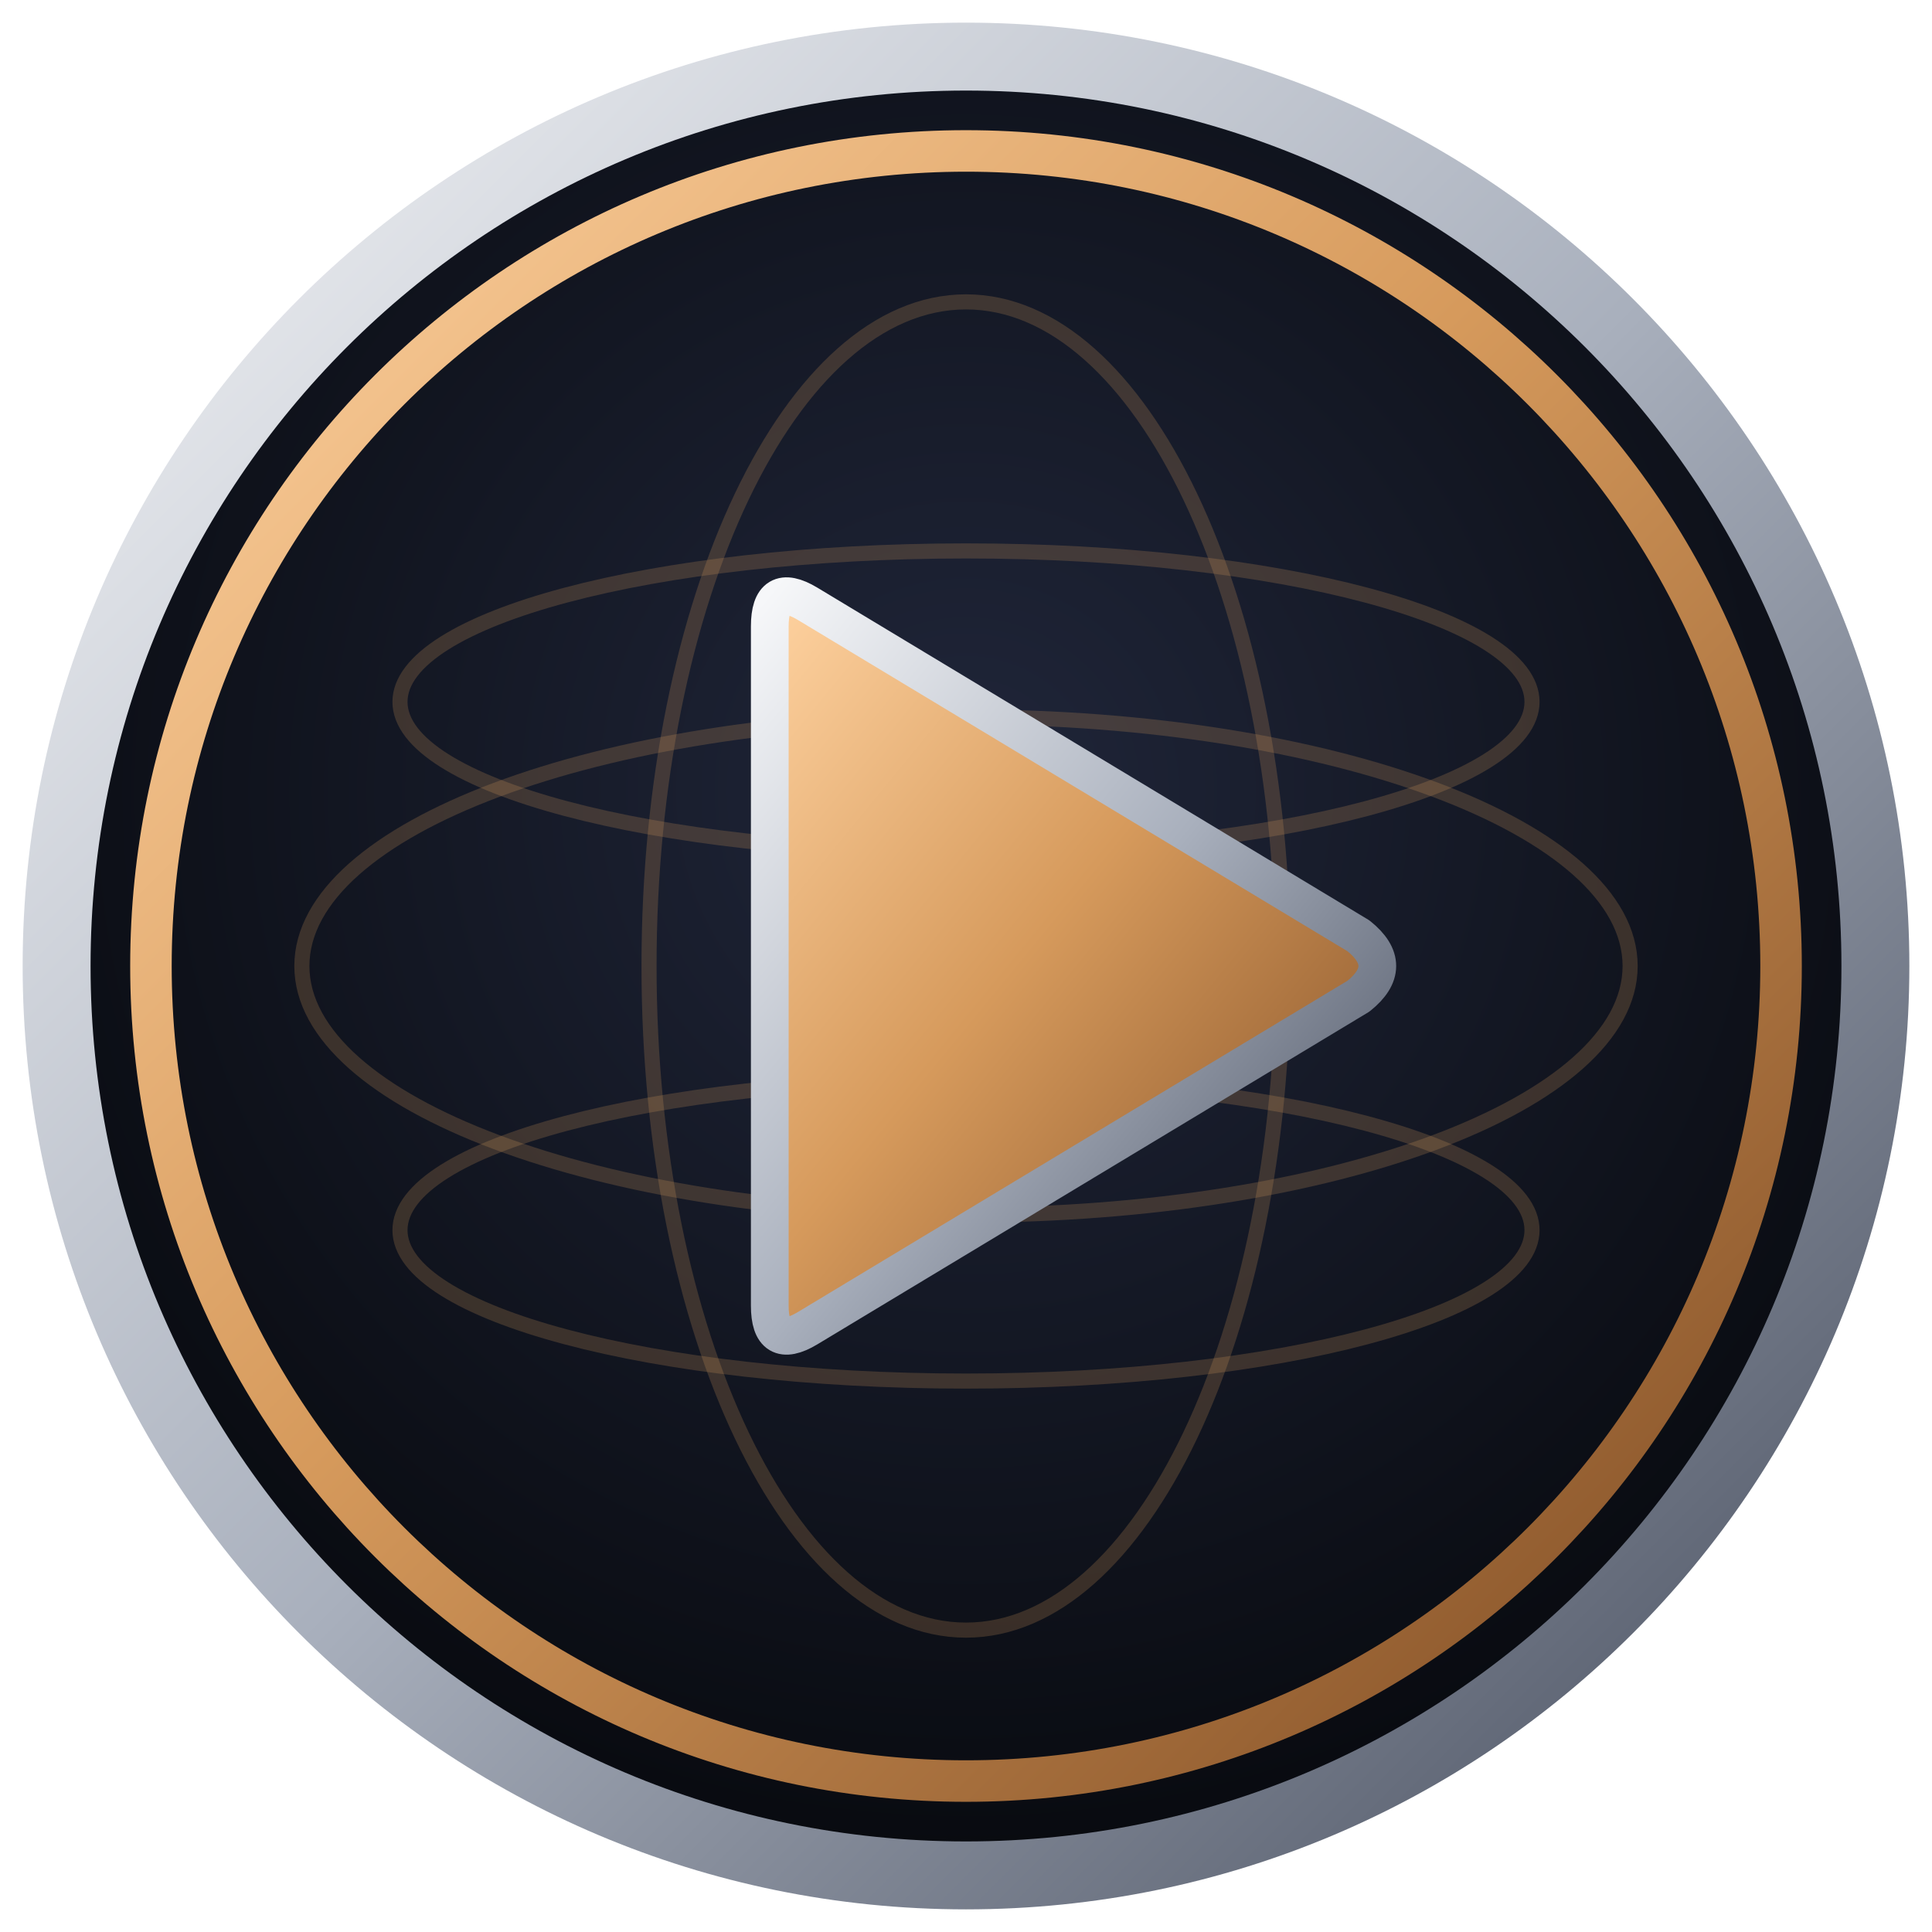
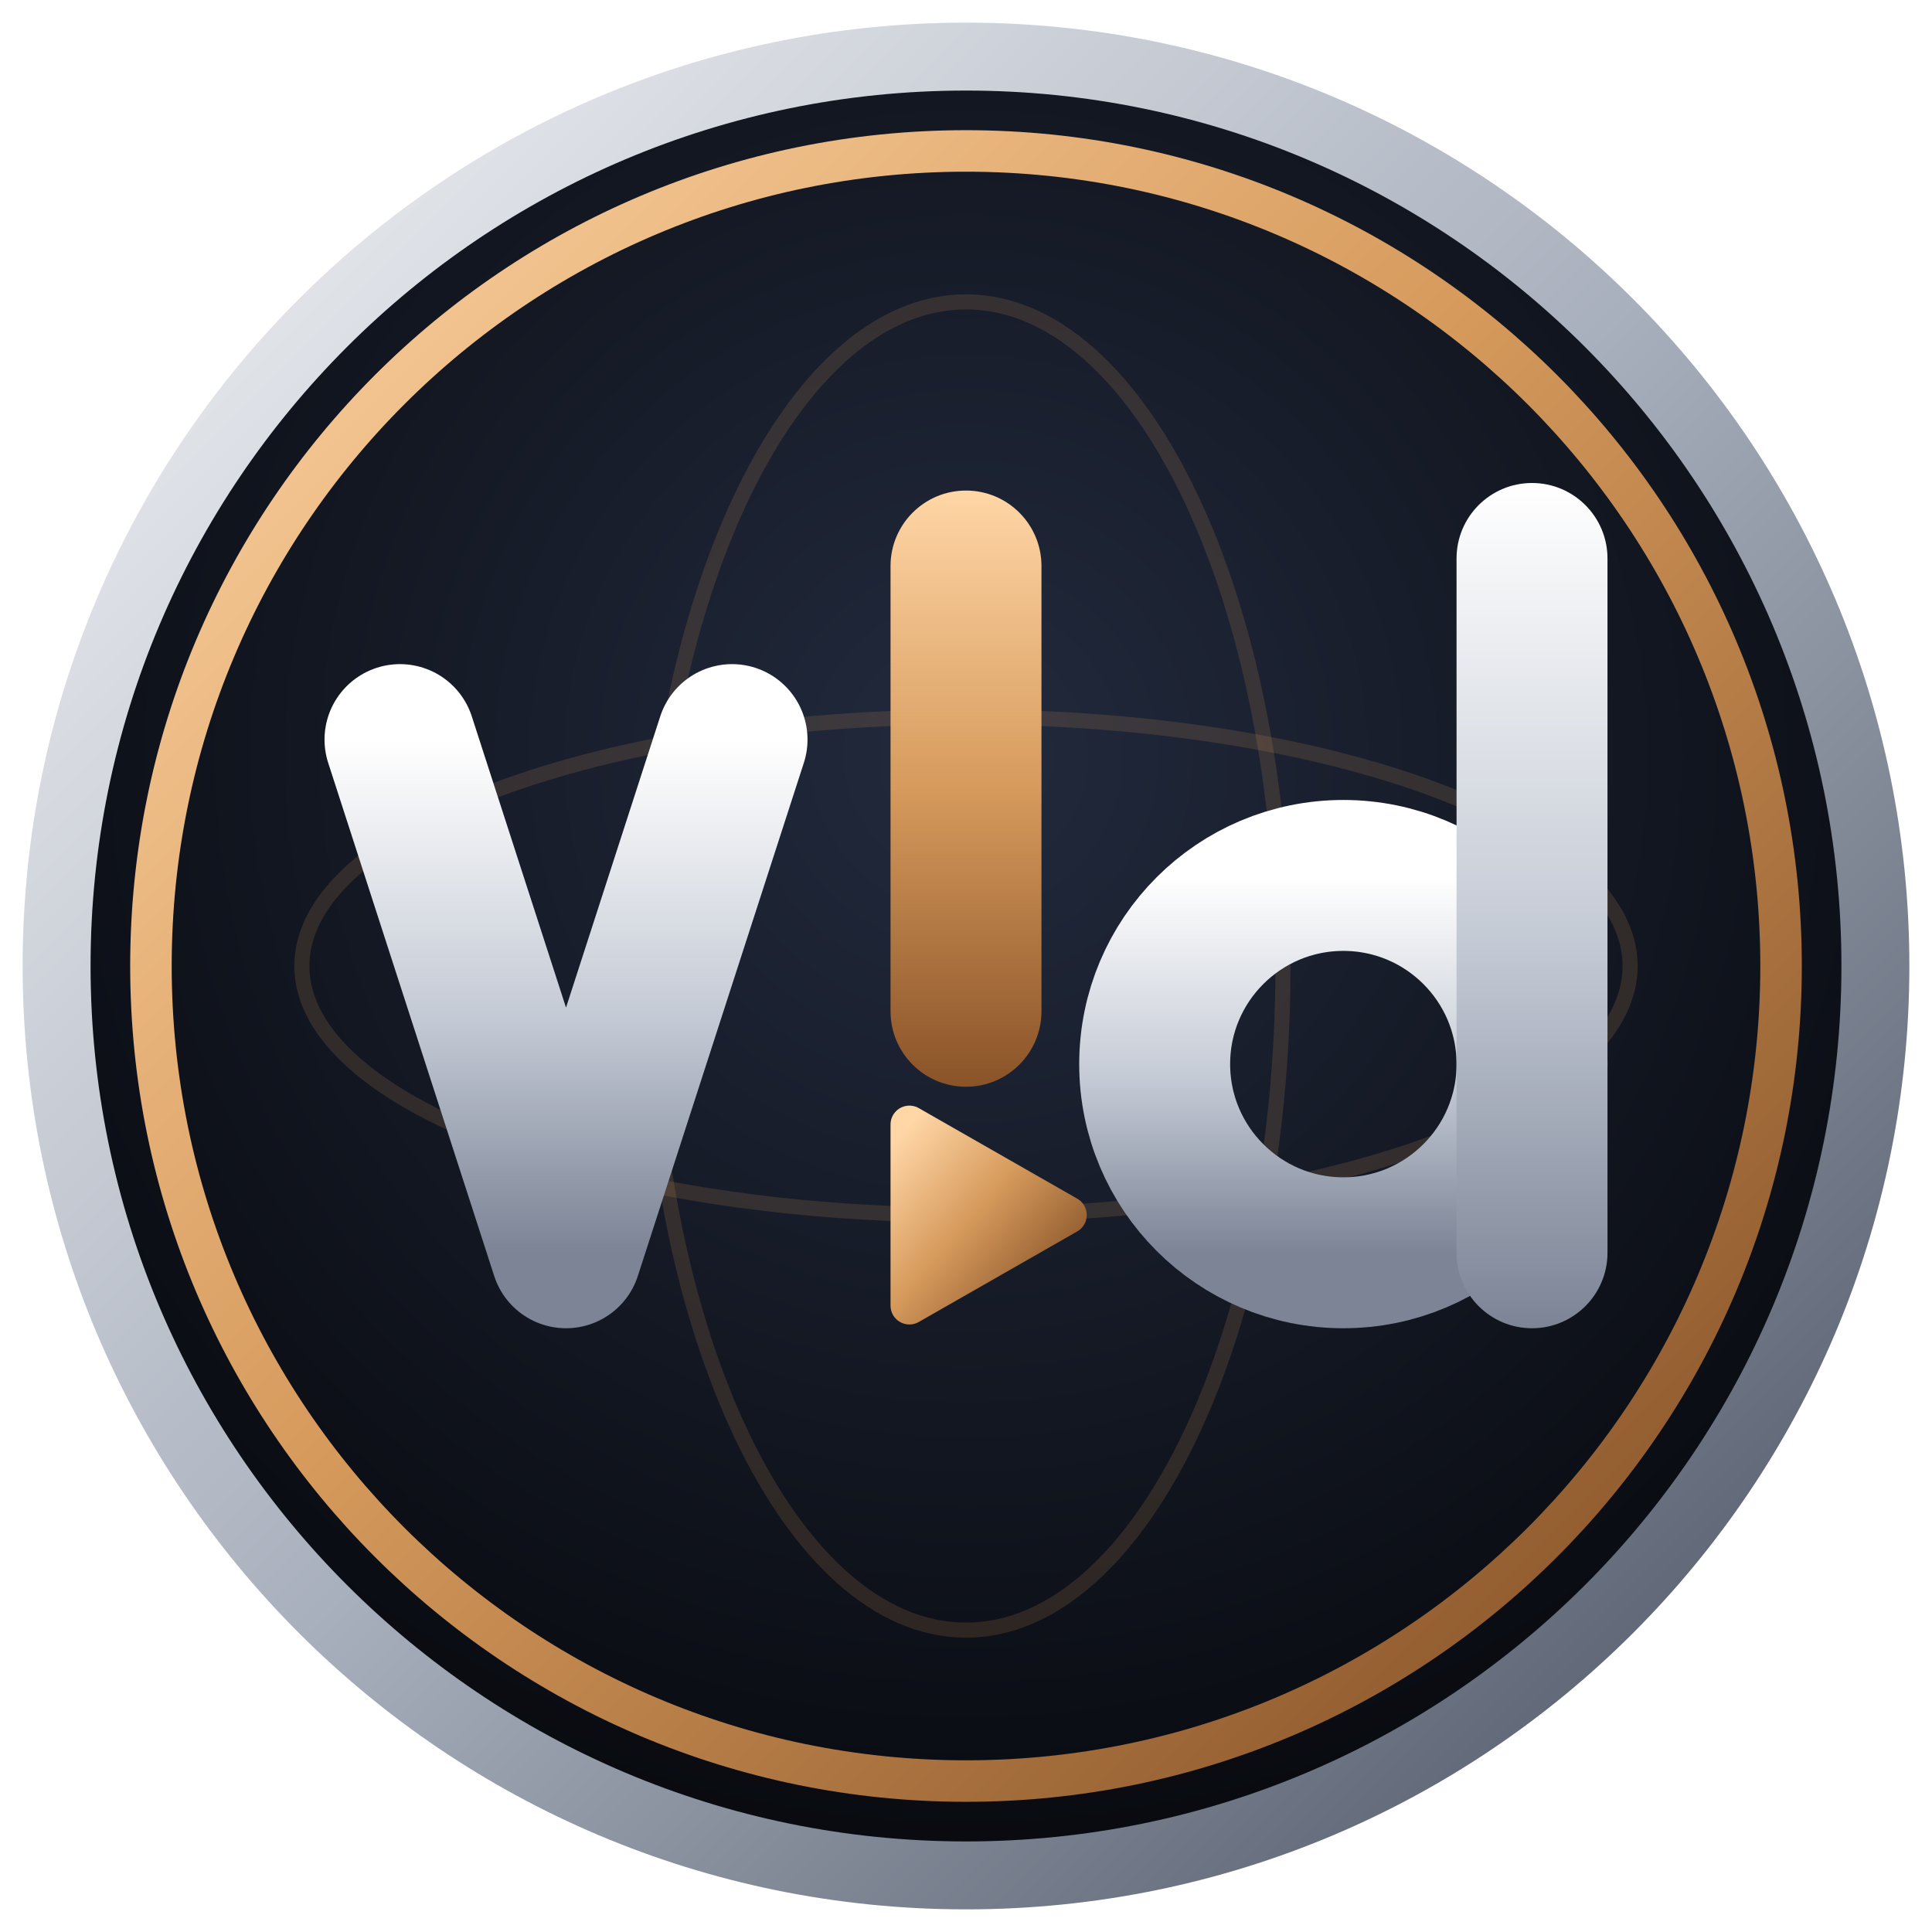
<svg xmlns="http://www.w3.org/2000/svg" viewBox="0 0 512 512">
  <defs>
-     <radialGradient id="fondo" cx="50%" cy="40%" r="62%">
-       <stop offset="0%" stop-color="#20263a" />
+     <radialGradient id="fondo" cx="50%" cy="38%" r="64%">
+       <stop offset="0%" stop-color="#222a3d" />
      <stop offset="100%" stop-color="#080a0f" />
    </radialGradient>
    <linearGradient id="cobre" x1="0" y1="0" x2="1" y2="1">
-       <stop offset="0%" stop-color="#ffd3a1" />
+       <stop offset="0%" stop-color="#ffd6a6" />
      <stop offset="45%" stop-color="#d69a5c" />
      <stop offset="100%" stop-color="#7d4a22" />
+     </linearGradient>
+     <linearGradient id="cobreV" x1="0" y1="0" x2="0" y2="1">
+       <stop offset="0%" stop-color="#ffd6a6" />
+       <stop offset="50%" stop-color="#d69a5c" />
+       <stop offset="100%" stop-color="#8a5328" />
    </linearGradient>
    <linearGradient id="acero" x1="0" y1="0" x2="1" y2="1">
      <stop offset="0%" stop-color="#f6f7f9" />
      <stop offset="50%" stop-color="#a9b0bd" />
      <stop offset="100%" stop-color="#454c5c" />
    </linearGradient>
+     <linearGradient id="aceroV" x1="0" y1="0" x2="0" y2="1">
+       <stop offset="0%" stop-color="#ffffff" />
+       <stop offset="55%" stop-color="#c3c9d4" />
+       <stop offset="100%" stop-color="#7c8496" />
+     </linearGradient>
  </defs>
  <circle cx="256" cy="256" r="250" fill="url(#acero)" />
  <circle cx="256" cy="256" r="232" fill="url(#fondo)" />
  <circle cx="256" cy="256" r="216" fill="none" stroke="url(#cobre)" stroke-width="11" />
-   <g fill="none" stroke="#d69a5c" stroke-opacity="0.22" stroke-width="4">
+   <g fill="none" stroke="#d69a5c" stroke-opacity="0.16" stroke-width="4">
    <ellipse cx="256" cy="256" rx="176" ry="66" />
    <ellipse cx="256" cy="256" rx="84" ry="176" />
-     <ellipse cx="256" cy="186" rx="150" ry="40" />
-     <ellipse cx="256" cy="326" rx="150" ry="40" />
  </g>
-   <path d="M 214 160 Q 204 154 204 166 L 204 346 Q 204 358 214 352 L 360 264 Q 370 256 360 248 Z" fill="url(#cobre)" stroke="url(#acero)" stroke-width="10" stroke-linejoin="round" />
+   <g fill="none" stroke-linecap="round" stroke-linejoin="round" stroke-width="40">
+     <polyline points="106,196 150,332 194,196" stroke="url(#aceroV)" />
+     <circle cx="356" cy="282" r="50" stroke="url(#aceroV)" />
+     <rect x="386" y="128" width="40" height="224" rx="20" fill="url(#aceroV)" stroke="none" />
+     <rect x="236" y="130" width="40" height="158" rx="20" fill="url(#cobreV)" stroke="none" />
+   </g>
+   <path d="M 241 298 L 283 322 L 241 346 Z" fill="url(#cobre)" stroke="url(#cobre)" stroke-width="10" stroke-linejoin="round" />
</svg>
